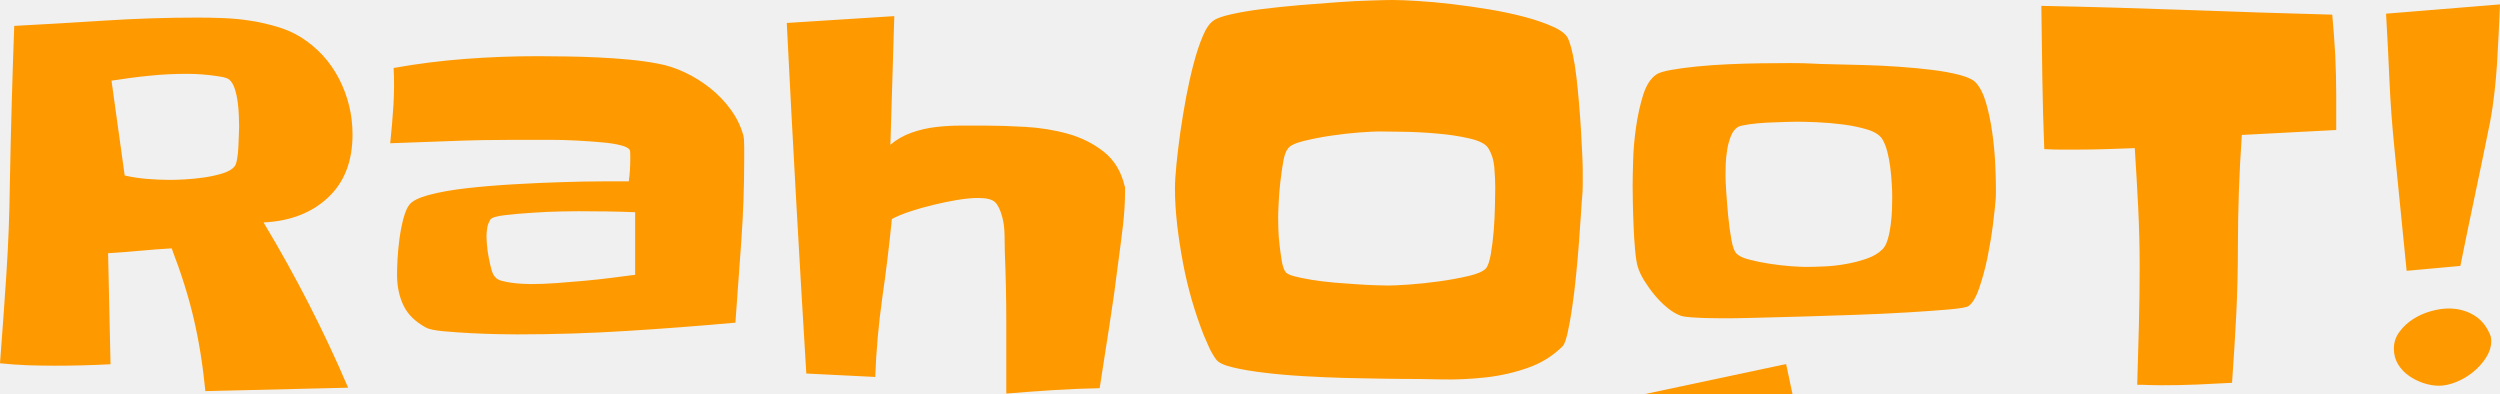
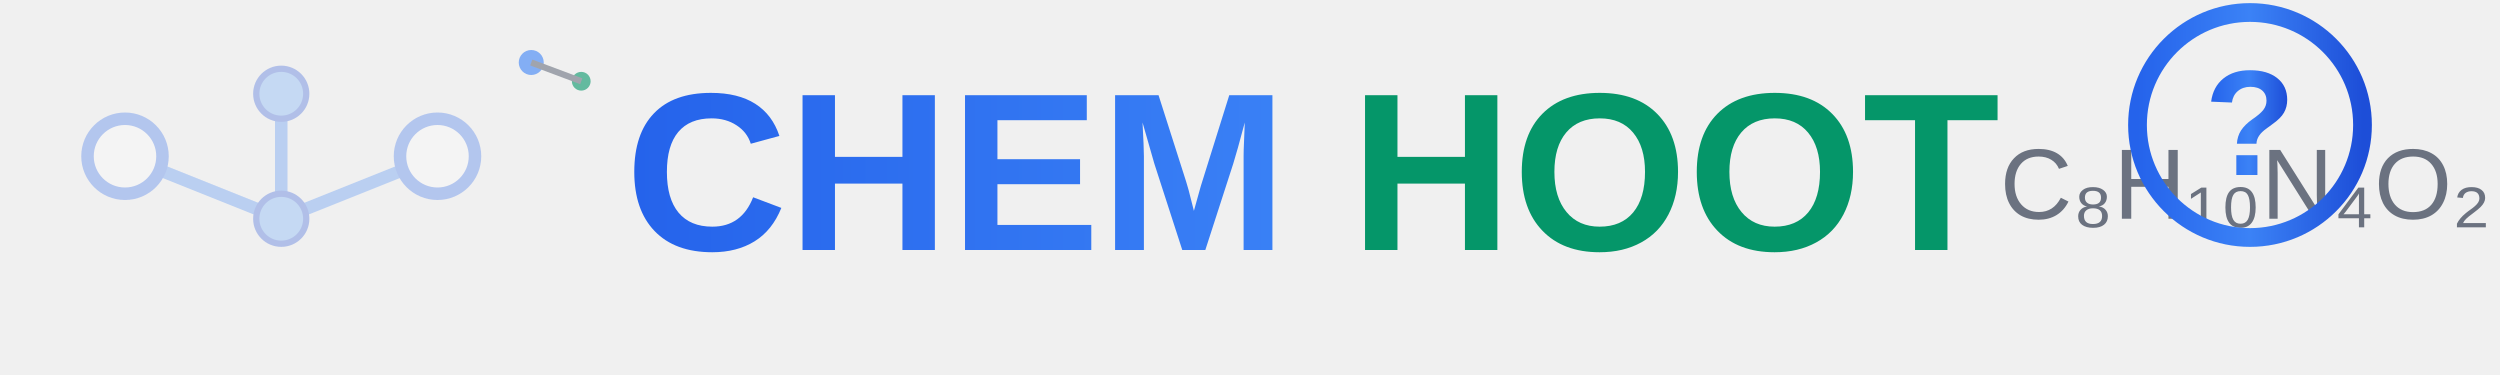
- <svg xmlns="http://www.w3.org/2000/svg" version="1.1" xlink="http://www.w3.org/1999/xlink" width="100%" height="100%" viewBox="5.04 -54.51 358.27 56.4">
-   <g fill="#ff9900">
-     <path d="M55.56 -35.24C55.56 -38.05 54.92 -40.7 53.64 -43.2C52.35 -45.7 50.52 -47.69 48.14 -49.19C47.16 -49.8 46.05 -50.29 44.81 -50.66C43.57 -51.03 42.29 -51.33 40.96 -51.54C39.62 -51.75 38.3 -51.87 37 -51.92C35.69 -51.97 34.47 -51.99 33.35 -51.99C28.96 -51.99 24.58 -51.85 20.21 -51.57C15.85 -51.29 11.47 -51.03 7.08 -50.8C6.8 -43.23 6.59 -35.67 6.45 -28.1C6.4 -23.85 6.24 -19.58 5.96 -15.31C5.68 -11.04 5.37 -6.75 5.04 -2.45C6.35 -2.31 7.65 -2.22 8.93 -2.17C10.22 -2.13 11.54 -2.1 12.89 -2.1C15.56 -2.1 18.22 -2.17 20.88 -2.31L20.53 -18.22C22.03 -18.31 23.53 -18.43 25.05 -18.57C26.57 -18.71 28.1 -18.83 29.64 -18.92C30.99 -15.42 32.04 -12.08 32.79 -8.9C33.54 -5.72 34.1 -2.24 34.47 1.54L54.93 1.05C51.48 -7.03 47.44 -14.92 42.81 -22.63C46.64 -22.82 49.73 -24.01 52.06 -26.21C54.4 -28.4 55.56 -31.41 55.56 -35.24ZM39.31 -36.37C39.31 -36.13 39.3 -35.74 39.27 -35.17C39.25 -34.61 39.23 -34.04 39.2 -33.46C39.18 -32.87 39.12 -32.31 39.03 -31.78C38.94 -31.24 38.82 -30.88 38.68 -30.69C38.35 -30.27 37.78 -29.93 36.96 -29.67C36.14 -29.42 35.26 -29.22 34.3 -29.08C33.34 -28.94 32.41 -28.85 31.5 -28.8C30.59 -28.75 29.9 -28.73 29.43 -28.73C28.35 -28.73 27.26 -28.78 26.14 -28.87C25.01 -28.96 23.94 -29.13 22.91 -29.36L21.02 -42.95C22.8 -43.23 24.58 -43.47 26.38 -43.65C28.18 -43.84 30.01 -43.93 31.88 -43.93C32.12 -43.93 32.52 -43.92 33.11 -43.9C33.69 -43.87 34.3 -43.83 34.93 -43.76C35.56 -43.69 36.16 -43.61 36.72 -43.51C37.28 -43.42 37.67 -43.28 37.91 -43.09C38.23 -42.81 38.49 -42.38 38.68 -41.8C38.87 -41.21 39.01 -40.58 39.1 -39.9C39.19 -39.23 39.25 -38.56 39.27 -37.91C39.3 -37.25 39.31 -36.74 39.31 -36.37Z M111.69 -31.6L111.69 -32.3L111.69 -33.39C111.69 -33.78 111.68 -34.15 111.66 -34.47C111.63 -34.8 111.6 -35.03 111.55 -35.17C111.18 -36.48 110.57 -37.71 109.73 -38.85C108.89 -40 107.91 -41.01 106.79 -41.9C105.66 -42.79 104.46 -43.54 103.18 -44.14C101.89 -44.75 100.6 -45.17 99.29 -45.4C98.03 -45.64 96.66 -45.83 95.19 -45.97C93.72 -46.11 92.23 -46.21 90.74 -46.28C89.24 -46.35 87.75 -46.4 86.26 -46.42C84.76 -46.44 83.38 -46.46 82.12 -46.46C78.62 -46.46 75.15 -46.33 71.72 -46.07C68.28 -45.81 64.86 -45.38 61.45 -44.77C61.54 -43 61.53 -41.2 61.42 -39.38C61.3 -37.56 61.15 -35.76 60.96 -33.98C63.9 -34.08 66.85 -34.18 69.79 -34.3C72.73 -34.42 75.67 -34.47 78.62 -34.47L80.65 -34.47L83.87 -34.47C85.09 -34.47 86.34 -34.44 87.62 -34.37C88.91 -34.3 90.1 -34.22 91.19 -34.12C92.29 -34.03 93.22 -33.89 93.96 -33.7C94.71 -33.52 95.15 -33.28 95.29 -33C95.34 -32.91 95.36 -32.66 95.36 -32.27L95.36 -31.53C95.36 -30.55 95.29 -29.55 95.15 -28.52L91.44 -28.52C89.71 -28.52 87.75 -28.48 85.55 -28.41C83.36 -28.34 81.06 -28.24 78.65 -28.1C76.25 -27.96 74 -27.77 71.93 -27.54C69.85 -27.3 68.06 -26.99 66.57 -26.59C65.07 -26.19 64.11 -25.72 63.69 -25.15C63.37 -24.73 63.09 -24.08 62.85 -23.19C62.62 -22.31 62.43 -21.35 62.29 -20.32C62.15 -19.29 62.06 -18.31 62.01 -17.38C61.96 -16.44 61.94 -15.7 61.94 -15.13C61.94 -13.5 62.24 -12.04 62.85 -10.76C63.46 -9.47 64.53 -8.41 66.08 -7.57C66.5 -7.33 67.34 -7.16 68.6 -7.04C69.86 -6.93 71.19 -6.83 72.59 -6.76C73.99 -6.69 75.32 -6.64 76.59 -6.62C77.85 -6.6 78.71 -6.59 79.18 -6.59C84.41 -6.59 89.62 -6.75 94.8 -7.08C99.99 -7.4 105.2 -7.8 110.43 -8.27L111.27 -19.9C111.55 -23.78 111.69 -27.68 111.69 -31.6ZM96.06 -15.13C94.99 -14.99 93.82 -14.84 92.56 -14.68C91.3 -14.52 90 -14.38 88.67 -14.26C87.34 -14.14 86.03 -14.04 84.75 -13.94C83.46 -13.85 82.26 -13.8 81.14 -13.8C80.86 -13.8 80.46 -13.82 79.95 -13.84C79.44 -13.86 78.92 -13.91 78.41 -13.98C77.89 -14.05 77.41 -14.14 76.97 -14.26C76.53 -14.38 76.21 -14.55 76.03 -14.78C75.79 -15.02 75.6 -15.39 75.46 -15.91C75.32 -16.42 75.2 -16.98 75.08 -17.59C74.96 -18.19 74.88 -18.78 74.83 -19.34C74.79 -19.9 74.76 -20.34 74.76 -20.67C74.76 -21.09 74.8 -21.5 74.87 -21.9C74.94 -22.29 75.09 -22.68 75.32 -23.05C75.51 -23.33 76.21 -23.54 77.43 -23.68C78.64 -23.82 79.98 -23.94 81.46 -24.03C82.93 -24.13 84.3 -24.19 85.59 -24.21C86.87 -24.23 87.66 -24.24 87.94 -24.24C89.29 -24.24 90.65 -24.23 92 -24.21C93.36 -24.19 94.71 -24.15 96.06 -24.1Z M166.27 -27.33L166.27 -27.61C166.27 -27.7 166.25 -27.79 166.2 -27.89C165.69 -29.99 164.69 -31.62 163.19 -32.79C161.7 -33.96 159.98 -34.81 158.04 -35.35C156.1 -35.89 154.07 -36.21 151.94 -36.33C149.82 -36.45 147.92 -36.51 146.23 -36.51L142.73 -36.51C141.52 -36.51 140.31 -36.44 139.12 -36.3C137.93 -36.16 136.77 -35.89 135.65 -35.49C134.53 -35.09 133.53 -34.52 132.64 -33.77C132.73 -36.86 132.83 -39.93 132.92 -42.99C133.01 -46.05 133.11 -49.12 133.2 -52.2L117.79 -51.22C118.21 -42.81 118.65 -34.44 119.12 -26.1C119.58 -17.76 120.08 -9.39 120.59 -0.98L130.47 -0.49C130.61 -4.32 130.95 -8.1 131.48 -11.84C132.02 -15.58 132.48 -19.34 132.85 -23.12C133.55 -23.5 134.43 -23.86 135.48 -24.21C136.53 -24.56 137.64 -24.87 138.81 -25.15C139.97 -25.44 141.12 -25.67 142.24 -25.86C143.36 -26.04 144.34 -26.14 145.18 -26.14C146.4 -26.14 147.22 -25.94 147.64 -25.54C148.06 -25.14 148.41 -24.41 148.69 -23.33C148.87 -22.68 148.98 -21.84 149 -20.81C149.03 -19.78 149.04 -18.94 149.04 -18.29C149.18 -14.92 149.25 -11.57 149.25 -8.23L149.25 1.89C151.49 1.71 153.71 1.54 155.9 1.4C158.1 1.26 160.34 1.17 162.63 1.12C163.1 -1.92 163.56 -4.92 164.03 -7.88C164.5 -10.85 164.92 -13.85 165.29 -16.89C165.53 -18.62 165.75 -20.36 165.96 -22.11C166.17 -23.86 166.27 -25.6 166.27 -27.33Z M231.86 -29.92C231.86 -30.53 231.84 -31.34 231.79 -32.37C231.74 -33.4 231.68 -34.53 231.61 -35.77C231.54 -37.01 231.45 -38.3 231.33 -39.66C231.22 -41.01 231.09 -42.3 230.95 -43.51C230.81 -44.73 230.63 -45.81 230.42 -46.77C230.21 -47.73 229.99 -48.46 229.76 -48.98C229.48 -49.59 228.78 -50.15 227.65 -50.66C226.53 -51.17 225.19 -51.64 223.63 -52.06C222.06 -52.48 220.37 -52.84 218.55 -53.15C216.72 -53.45 214.93 -53.71 213.15 -53.92C211.38 -54.13 209.73 -54.28 208.21 -54.37C206.69 -54.47 205.49 -54.51 204.6 -54.51C203.95 -54.51 202.92 -54.49 201.52 -54.44C200.12 -54.4 198.55 -54.32 196.82 -54.2C195.1 -54.08 193.27 -53.94 191.36 -53.78C189.44 -53.61 187.65 -53.43 185.96 -53.22C184.28 -53.01 182.81 -52.76 181.55 -52.48C180.29 -52.2 179.42 -51.9 178.96 -51.57C178.4 -51.2 177.88 -50.46 177.42 -49.36C176.95 -48.27 176.52 -46.97 176.12 -45.47C175.72 -43.98 175.36 -42.37 175.03 -40.64C174.71 -38.91 174.43 -37.22 174.19 -35.56C173.96 -33.9 173.77 -32.36 173.63 -30.94C173.49 -29.51 173.42 -28.35 173.42 -27.47C173.42 -25.83 173.53 -24.1 173.74 -22.28C173.95 -20.46 174.23 -18.63 174.58 -16.78C174.93 -14.94 175.36 -13.14 175.87 -11.39C176.39 -9.63 176.95 -7.99 177.56 -6.45C177.79 -5.89 178.05 -5.3 178.33 -4.69C178.61 -4.09 178.93 -3.53 179.31 -3.01C179.63 -2.55 180.44 -2.16 181.72 -1.86C183.01 -1.55 184.53 -1.3 186.28 -1.09C188.03 -0.88 189.91 -0.71 191.92 -0.6C193.93 -0.48 195.85 -0.4 197.7 -0.35C199.55 -0.3 201.19 -0.27 202.64 -0.25C204.09 -0.22 205.12 -0.21 205.72 -0.21C207.54 -0.21 209.51 -0.19 211.61 -0.14C213.71 -0.09 215.81 -0.19 217.92 -0.42C220.02 -0.65 222.04 -1.11 223.98 -1.79C225.91 -2.46 227.58 -3.5 228.99 -4.9C229.22 -5.14 229.45 -5.77 229.69 -6.8C229.92 -7.82 230.14 -9.05 230.35 -10.48C230.56 -11.9 230.75 -13.45 230.91 -15.13C231.08 -16.82 231.22 -18.42 231.33 -19.93C231.45 -21.45 231.54 -22.8 231.61 -23.96C231.68 -25.13 231.74 -25.95 231.79 -26.42C231.84 -26.98 231.86 -27.55 231.86 -28.13ZM219.32 -27.61C219.32 -27.09 219.3 -26.26 219.28 -25.12C219.26 -23.98 219.2 -22.78 219.11 -21.55C219.01 -20.31 218.87 -19.16 218.69 -18.11C218.5 -17.06 218.27 -16.37 217.99 -16.05C217.61 -15.63 216.78 -15.26 215.5 -14.96C214.21 -14.66 212.81 -14.4 211.29 -14.19C209.78 -13.98 208.33 -13.83 206.95 -13.73C205.57 -13.64 204.6 -13.59 204.04 -13.59C203.71 -13.59 203.14 -13.61 202.32 -13.63C201.51 -13.65 200.57 -13.7 199.52 -13.77C198.47 -13.84 197.38 -13.92 196.26 -14.01C195.14 -14.11 194.08 -14.24 193.08 -14.4C192.07 -14.56 191.22 -14.74 190.52 -14.92C189.82 -15.11 189.4 -15.32 189.26 -15.56C189.02 -15.88 188.85 -16.4 188.73 -17.1C188.61 -17.8 188.51 -18.54 188.42 -19.34C188.32 -20.13 188.26 -20.9 188.24 -21.65C188.22 -22.4 188.21 -22.96 188.21 -23.33C188.21 -23.75 188.23 -24.44 188.28 -25.4C188.32 -26.36 188.4 -27.36 188.52 -28.41C188.64 -29.46 188.78 -30.45 188.94 -31.36C189.1 -32.27 189.33 -32.89 189.61 -33.21C189.89 -33.63 190.63 -34 191.85 -34.3C193.06 -34.6 194.38 -34.86 195.81 -35.07C197.23 -35.28 198.59 -35.43 199.87 -35.53C201.16 -35.62 202.06 -35.67 202.57 -35.67C203.22 -35.67 204.34 -35.65 205.93 -35.63C207.52 -35.61 209.17 -35.53 210.87 -35.38C212.58 -35.24 214.14 -35.01 215.57 -34.68C216.99 -34.36 217.89 -33.91 218.27 -33.35C218.78 -32.56 219.08 -31.64 219.18 -30.59C219.27 -29.53 219.32 -28.54 219.32 -27.61Z M291.07 -27.75C291.07 -28.63 291.03 -29.79 290.96 -31.22C290.89 -32.64 290.75 -34.09 290.54 -35.56C290.33 -37.03 290.04 -38.42 289.67 -39.73C289.29 -41.04 288.8 -42.02 288.19 -42.67C287.82 -43.09 287.06 -43.45 285.92 -43.76C284.77 -44.06 283.45 -44.31 281.96 -44.49C280.46 -44.68 278.85 -44.83 277.12 -44.95C275.4 -45.07 273.73 -45.15 272.11 -45.19C270.5 -45.24 269.04 -45.28 267.73 -45.3C266.43 -45.32 265.42 -45.36 264.72 -45.4C263.93 -45.45 262.88 -45.47 261.57 -45.47C260.26 -45.47 258.85 -45.46 257.33 -45.44C255.81 -45.42 254.26 -45.37 252.67 -45.3C251.08 -45.23 249.59 -45.12 248.18 -44.98C246.78 -44.84 245.57 -44.68 244.54 -44.49C243.51 -44.31 242.81 -44.1 242.44 -43.86C241.6 -43.3 240.96 -42.31 240.51 -40.89C240.07 -39.46 239.73 -37.93 239.5 -36.3C239.26 -34.66 239.12 -33.06 239.08 -31.5C239.03 -29.93 239.01 -28.7 239.01 -27.82C239.01 -27.26 239.02 -26.44 239.04 -25.37C239.06 -24.29 239.1 -23.18 239.15 -22.04C239.19 -20.89 239.26 -19.79 239.36 -18.74C239.45 -17.69 239.57 -16.91 239.71 -16.4C239.89 -15.74 240.21 -15.05 240.65 -14.33C241.1 -13.61 241.6 -12.9 242.16 -12.23C242.72 -11.55 243.33 -10.94 243.98 -10.41C244.63 -9.87 245.29 -9.48 245.94 -9.25C246.22 -9.16 246.69 -9.09 247.34 -9.04C248 -8.99 248.7 -8.96 249.45 -8.93C250.19 -8.91 250.91 -8.9 251.58 -8.9L253.02 -8.9C253.63 -8.9 254.85 -8.92 256.7 -8.97C258.54 -9.02 260.69 -9.07 263.14 -9.14C265.6 -9.21 268.18 -9.3 270.89 -9.39C273.6 -9.48 276.11 -9.6 278.42 -9.74C280.73 -9.88 282.69 -10.02 284.31 -10.16C285.92 -10.3 286.86 -10.46 287.14 -10.65C287.7 -11.02 288.22 -11.89 288.68 -13.24C289.15 -14.6 289.55 -16.08 289.88 -17.69C290.2 -19.3 290.46 -20.86 290.65 -22.35C290.83 -23.85 290.95 -24.92 291 -25.58C291.04 -25.95 291.07 -26.31 291.07 -26.66ZM276.21 -26.28C276.21 -25.86 276.2 -25.28 276.18 -24.56C276.15 -23.84 276.1 -23.1 276 -22.35C275.91 -21.6 275.77 -20.9 275.58 -20.25C275.4 -19.6 275.14 -19.11 274.81 -18.78C274.25 -18.22 273.5 -17.77 272.57 -17.45C271.63 -17.12 270.64 -16.86 269.59 -16.68C268.54 -16.49 267.5 -16.37 266.47 -16.33C265.45 -16.28 264.56 -16.26 263.81 -16.26C263.39 -16.26 262.69 -16.29 261.71 -16.36C260.73 -16.43 259.71 -16.55 258.66 -16.71C257.61 -16.87 256.63 -17.07 255.72 -17.31C254.81 -17.54 254.19 -17.84 253.86 -18.22C253.58 -18.5 253.35 -19.15 253.16 -20.18C252.97 -21.21 252.82 -22.34 252.7 -23.58C252.59 -24.82 252.49 -25.98 252.42 -27.08C252.35 -28.18 252.32 -28.94 252.32 -29.36C252.32 -29.78 252.33 -30.33 252.35 -31.01C252.38 -31.68 252.45 -32.37 252.56 -33.07C252.68 -33.77 252.86 -34.42 253.09 -35C253.32 -35.58 253.65 -36.02 254.07 -36.3C254.3 -36.44 254.82 -36.56 255.61 -36.68C256.41 -36.8 257.26 -36.88 258.17 -36.93C259.08 -36.97 259.96 -37.01 260.8 -37.03C261.64 -37.05 262.22 -37.07 262.55 -37.07C263.16 -37.07 264.08 -37.04 265.32 -37C266.55 -36.95 267.82 -36.84 269.1 -36.68C270.39 -36.52 271.56 -36.27 272.64 -35.95C273.71 -35.62 274.44 -35.15 274.81 -34.54C275.09 -34.08 275.32 -33.48 275.51 -32.76C275.7 -32.03 275.84 -31.29 275.93 -30.52C276.03 -29.74 276.1 -28.99 276.14 -28.24C276.19 -27.49 276.21 -26.84 276.21 -26.28Z M339.84 -40.78C339.84 -42.74 339.79 -44.67 339.7 -46.56C339.6 -48.45 339.46 -50.4 339.27 -52.41C332.31 -52.6 325.38 -52.82 318.46 -53.08C311.55 -53.33 304.59 -53.53 297.58 -53.67L297.72 -43.44C297.77 -40.03 297.86 -36.6 298 -33.14C298.8 -33.1 299.58 -33.07 300.35 -33.07L302.7 -33.07C304.1 -33.07 305.49 -33.1 306.87 -33.14C308.25 -33.19 309.61 -33.24 310.97 -33.28C311.15 -30.43 311.32 -27.6 311.46 -24.77C311.6 -21.94 311.67 -19.13 311.67 -16.33C311.67 -13.52 311.63 -10.71 311.56 -7.88C311.49 -5.06 311.41 -2.22 311.32 0.63C311.88 0.63 312.45 0.64 313.03 0.67C313.62 0.69 314.21 0.7 314.82 0.7C316.5 0.7 318.18 0.67 319.87 0.6C321.55 0.53 323.23 0.44 324.91 0.35C325.14 -2.87 325.34 -6.11 325.51 -9.35C325.67 -12.6 325.75 -15.86 325.75 -19.13C325.75 -21.79 325.8 -24.45 325.89 -27.12C325.98 -29.78 326.13 -32.47 326.31 -35.17L339.84 -35.88Z M363.31 -53.88L346.98 -52.55C347.17 -49.33 347.33 -46.12 347.47 -42.92C347.61 -39.72 347.85 -36.53 348.17 -33.35L349.93 -15.7L357.63 -16.4C358.33 -19.9 359.05 -23.36 359.77 -26.77C360.49 -30.18 361.21 -33.63 361.91 -37.14C362.14 -38.35 362.34 -39.67 362.5 -41.1C362.67 -42.52 362.79 -43.98 362.89 -45.47C362.98 -46.97 363.06 -48.44 363.13 -49.89C363.2 -51.34 363.26 -52.67 363.31 -53.88ZM362.05 -5.61C362.05 -5.79 362.04 -5.97 362.01 -6.13C361.99 -6.29 361.93 -6.47 361.84 -6.66C361.32 -7.87 360.54 -8.78 359.49 -9.39C358.44 -10 357.26 -10.3 355.95 -10.3C355.16 -10.3 354.3 -10.17 353.39 -9.91C352.48 -9.66 351.64 -9.28 350.87 -8.79C350.1 -8.3 349.45 -7.7 348.91 -6.97C348.37 -6.25 348.1 -5.44 348.1 -4.55C348.1 -3.71 348.3 -2.97 348.7 -2.31C349.1 -1.66 349.61 -1.11 350.24 -0.67C350.87 -0.22 351.57 0.13 352.34 0.39C353.11 0.64 353.85 0.77 354.55 0.77C355.3 0.77 356.11 0.6 357 0.25C357.89 -0.11 358.71 -0.58 359.45 -1.19C360.2 -1.8 360.82 -2.49 361.31 -3.26C361.8 -4.03 362.05 -4.81 362.05 -5.61Z" />
+ <svg xmlns="http://www.w3.org/2000/svg" viewBox="0 0 400 60" width="400" height="60">
+   <defs>
+     <linearGradient id="chemGradient" x1="0%" y1="0%" x2="100%" y2="0%">
+       <stop offset="0%" style="stop-color:#2563eb;stop-opacity:1" />
+       <stop offset="50%" style="stop-color:#3b82f6;stop-opacity:1" />
+       <stop offset="100%" style="stop-color:#1d4ed8;stop-opacity:1" />
+     </linearGradient>
+     <circle id="atom" r="6" fill="#ffffff" stroke="#2563eb" stroke-width="2" />
+     <circle id="smallAtom" r="4" fill="#60a5fa" stroke="#1d4ed8" stroke-width="1" />
+   </defs>
+   <g opacity="0.3">
+     <line x1="20" y1="25" x2="45" y2="35" stroke="#3b82f6" stroke-width="2" />
+     <line x1="45" y1="35" x2="70" y2="25" stroke="#3b82f6" stroke-width="2" />
+     <line x1="45" y1="35" x2="45" y2="15" stroke="#3b82f6" stroke-width="2" />
+     <use href="#atom" x="20" y="25" />
+     <use href="#smallAtom" x="45" y="35" />
+     <use href="#atom" x="70" y="25" />
+     <use href="#smallAtom" x="45" y="15" />
  </g>
-   <rect id="SvgjsRect1020" width="42.301" height="8" fill="#ff9900" transform="translate(220, 2) scale(1) rotate(348, 21, 4)" light-content="false" />
+   <text x="100" y="40" font-family="Arial, sans-serif" font-size="36" font-weight="bold" fill="url(#chemGradient)">
+     CHEM
+     <tspan fill="#059669">HOOT</tspan>
+   </text>
+   <text x="320" y="35" font-family="Arial, sans-serif" font-size="16" fill="#6b7280">
+     C₈H₁₀N₄O₂
+   </text>
+   <g transform="translate(360, 20)">
+     <circle cx="0" cy="0" r="18" fill="none" stroke="url(#chemGradient)" stroke-width="3" />
+     <text x="0" y="8" font-family="Arial, sans-serif" font-size="24" font-weight="bold" fill="url(#chemGradient)" text-anchor="middle">?</text>
+   </g>
+   <g transform="translate(85, 10)" opacity="0.6">
+     <circle cx="0" cy="0" r="2" fill="#3b82f6" />
+     <circle cx="8" cy="3" r="1.5" fill="#059669" />
+     <line x1="0" y1="0" x2="8" y2="3" stroke="#6b7280" stroke-width="1" />
+   </g>
</svg>
